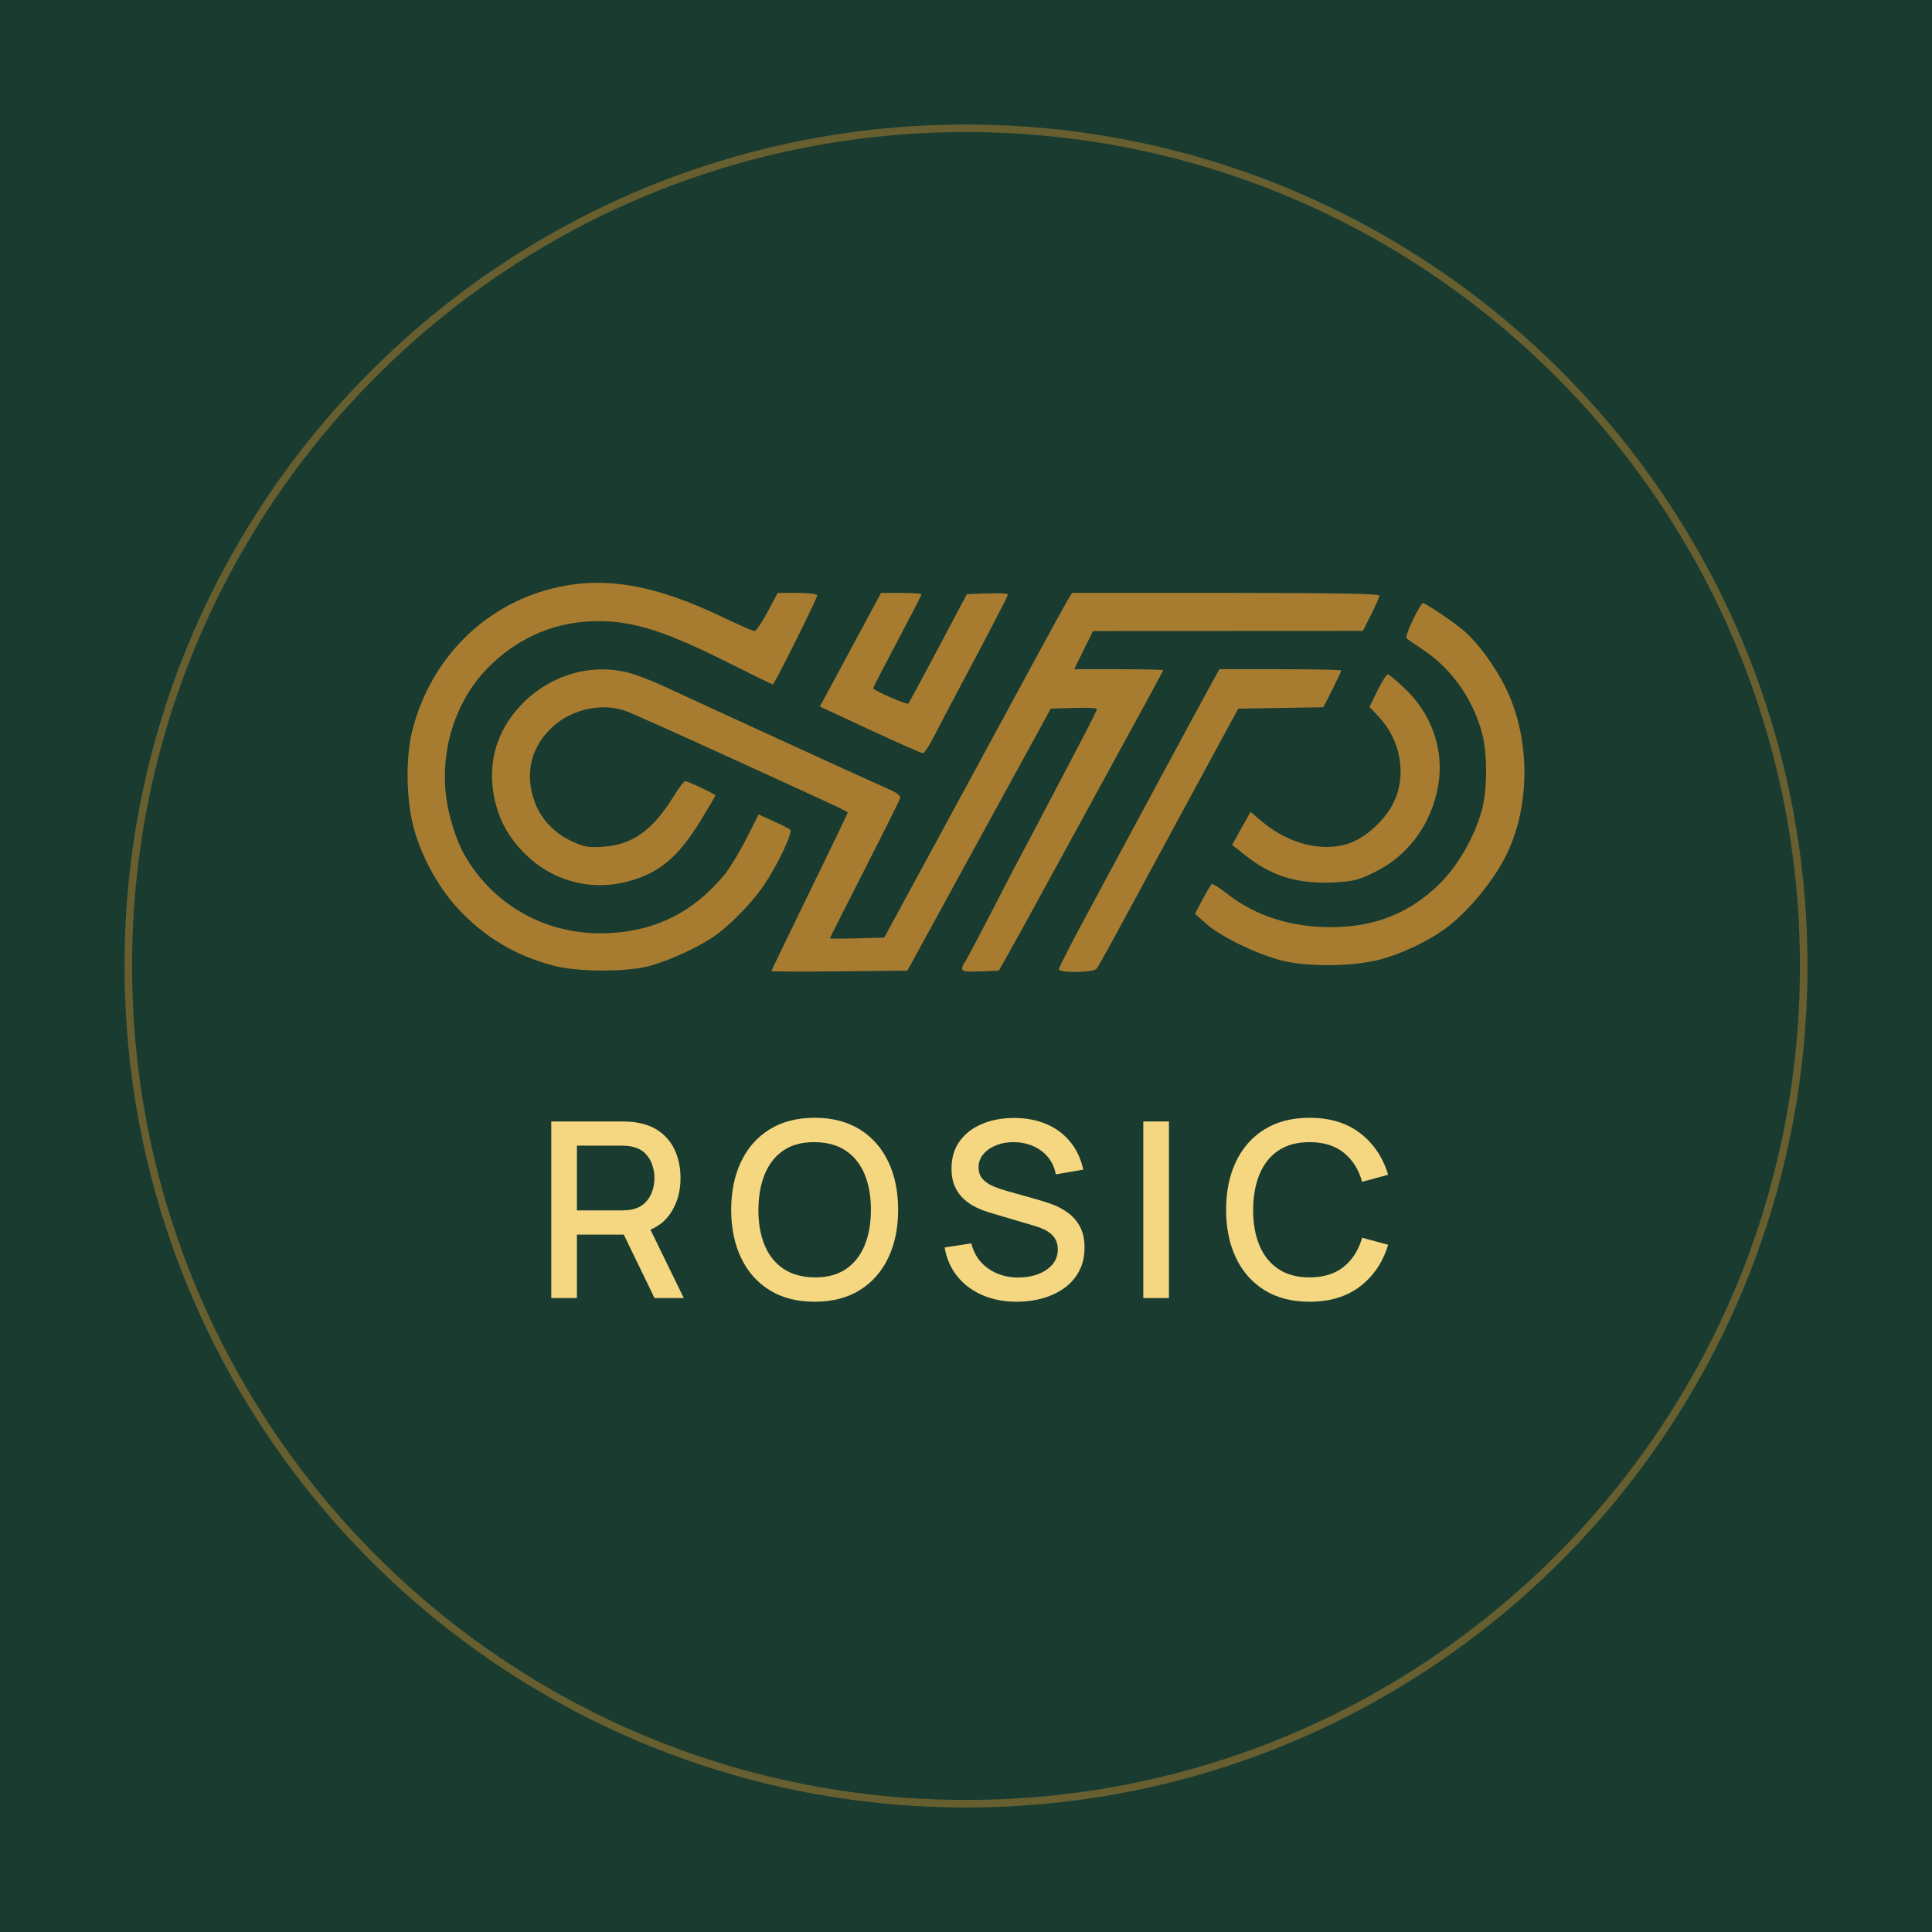
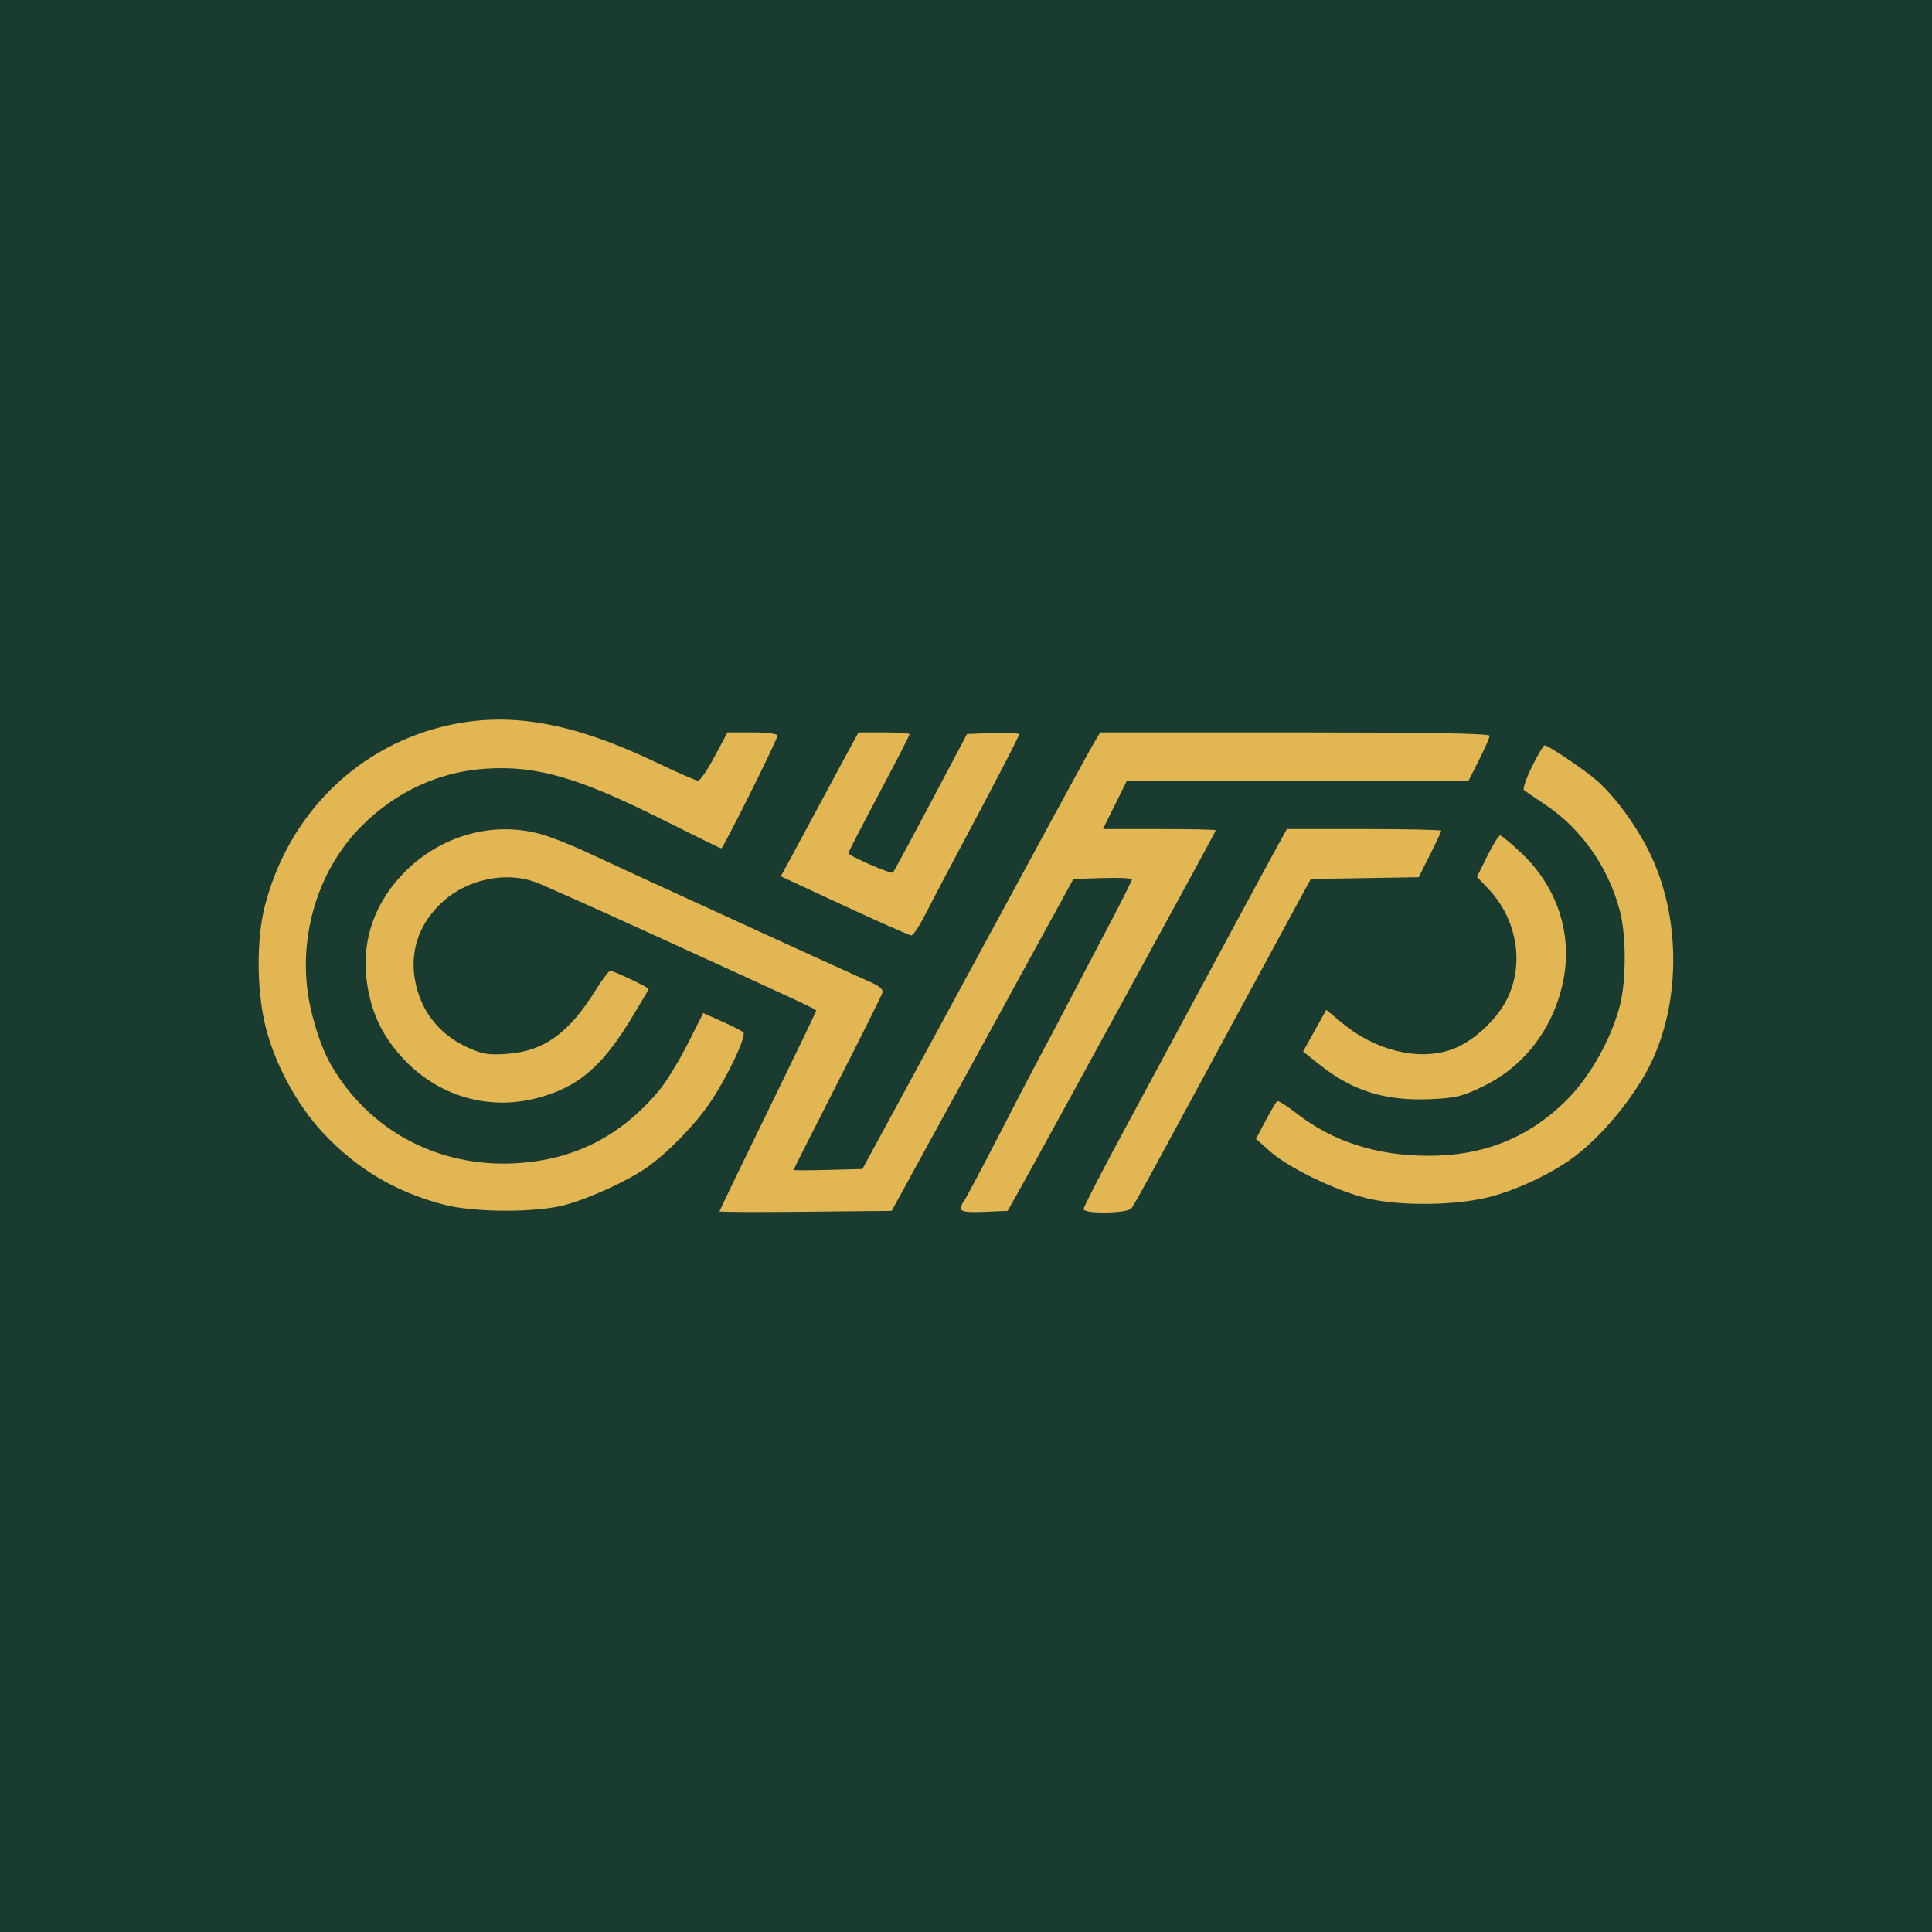
<svg xmlns="http://www.w3.org/2000/svg" viewBox="0 0 512 512">
  <rect width="512" height="512" fill="#193B30" />
-   <circle cx="256" cy="256" r="222" fill="none" stroke="#A77C30" stroke-width="2" opacity=".55" />
-   <svg x="106" y="152" width="300" height="108" viewBox="10 9 445 159">
-     <path d="M 72.500 13.656 C 44.197 19.692, 22.280 41.096, 14.898 69.910 C 12.301 80.049, 12.352 95.739, 15.019 106.865 C 17.802 118.471, 24.663 131.312, 32.746 140.043 C 43.228 151.365, 55.417 158.639, 70.500 162.574 C 79.932 165.035, 98.966 165.089, 108 162.680 C 115.550 160.666, 127.121 155.389, 133.291 151.144 C 139.640 146.776, 148.296 137.927, 153.008 130.988 C 158.410 123.034, 164.533 110.109, 163.390 109.076 C 162.900 108.633, 159.906 107.107, 156.735 105.684 L 150.970 103.097 146.058 112.798 C 143.357 118.134, 139.387 124.598, 137.236 127.161 C 125.345 141.339, 110.981 148.645, 92.912 149.709 C 68.754 151.130, 47.054 139.535, 35.314 118.931 C 31.991 113.098, 28.911 103.069, 28.030 95.216 C 25.942 76.594, 32.312 57.688, 44.927 45.073 C 55.668 34.332, 68.985 28.196, 83.588 27.258 C 99.249 26.252, 112.267 30.014, 138.308 43.071 C 148.103 47.982, 156.313 52, 156.553 52 C 157.167 52, 174 18.243, 174 17.011 C 174 16.417, 170.804 16, 166.242 16 L 158.483 16 154.492 23.492 C 152.296 27.612, 149.993 30.987, 149.373 30.992 C 148.753 30.996, 143.128 28.547, 136.873 25.549 C 110.933 13.115, 91.697 9.562, 72.500 13.656 M 195.070 23.500 C 192.832 27.625, 189.200 34.375, 187 38.500 C 184.800 42.625, 181.209 49.301, 179.021 53.336 L 175.041 60.672 194.771 69.839 C 205.622 74.882, 214.966 79.005, 215.535 79.004 C 216.105 79.002, 218.001 76.188, 219.749 72.750 C 221.497 69.313, 225.325 62, 228.256 56.500 C 241.677 31.311, 249 17.225, 249 16.600 C 249 16.225, 245.362 16.050, 240.916 16.210 L 232.832 16.500 221.583 37.750 C 215.396 49.437, 210.105 59.229, 209.825 59.509 C 209.260 60.073, 196 54.281, 196 53.470 C 196 53.189, 200.275 44.901, 205.500 35.052 C 210.725 25.202, 215 16.886, 215 16.572 C 215 16.257, 211.432 16, 207.070 16 L 199.140 16 195.070 23.500 M 272.232 19.250 C 271.170 21.038, 265.308 31.725, 259.204 43 C 253.101 54.275, 237.365 83.300, 224.235 107.500 L 200.363 151.500 189.682 151.784 C 183.807 151.940, 179.001 151.940, 179.002 151.784 C 179.003 151.628, 185.081 139.582, 192.509 125.015 C 199.937 110.449, 206.247 97.797, 206.532 96.899 C 206.917 95.687, 205.696 94.685, 201.775 93 C 196.556 90.755, 130.407 60.474, 114 52.818 C 109.325 50.636, 103.043 48.210, 100.040 47.426 C 84.680 43.415, 68.230 48.481, 57.042 60.668 C 48.142 70.362, 44.604 82.235, 46.800 95.042 C 48.318 103.893, 51.834 110.887, 58.091 117.503 C 68.899 128.931, 84.306 133.416, 99.320 129.505 C 111.870 126.236, 119.303 120.027, 128.343 105.261 C 131.455 100.179, 134 95.844, 134 95.628 C 134 95.115, 123.199 90, 122.115 90 C 121.658 90, 119.681 92.588, 117.720 95.750 C 109.274 109.378, 101.563 114.941, 89.965 115.770 C 84.271 116.178, 82.391 115.868, 77.799 113.765 C 70.770 110.548, 65.556 105.102, 63.024 98.333 C 58.796 87.035, 61.504 76.128, 70.502 68.207 C 78.029 61.582, 89.624 59.178, 98.624 62.378 C 100.756 63.136, 117.800 70.743, 136.500 79.284 C 184.921 101.398, 186 101.902, 186 102.397 C 186 102.643, 179.250 116.670, 171 133.566 C 162.750 150.463, 156 164.455, 156 164.660 C 156 164.865, 168.026 164.913, 182.725 164.766 L 209.450 164.500 219.573 146 C 225.141 135.825, 237.828 112.650, 247.766 94.500 L 265.837 61.500 274.918 61.212 C 279.913 61.054, 284 61.240, 284 61.625 C 284 62.010, 281.016 67.990, 277.369 74.913 C 273.722 81.836, 268.038 92.675, 264.739 99 C 261.439 105.325, 257.280 113.200, 255.497 116.500 C 253.713 119.800, 247.858 131.050, 242.484 141.500 C 237.111 151.950, 232.328 160.928, 231.857 161.450 C 231.386 161.973, 231 163.005, 231 163.744 C 231 164.772, 232.695 165.019, 238.211 164.794 L 245.422 164.500 248.807 158.500 C 250.668 155.200, 257.727 142.375, 264.494 130 C 303.720 58.264, 310 46.724, 310 46.380 C 310 46.171, 302.129 46, 292.508 46 L 275.016 46 278.727 38.500 L 282.439 31 335.469 30.975 L 388.500 30.950 391.750 24.517 C 393.538 20.979, 395 17.615, 395 17.042 C 395 16.331, 375.822 16, 334.582 16 L 274.163 16 272.232 19.250 M 408.155 26.640 C 406.354 30.292, 405.245 33.570, 405.690 33.924 C 406.136 34.278, 409.121 36.318, 412.324 38.457 C 423.515 45.929, 431.927 57.943, 435.457 71.495 C 437.419 79.029, 437.439 92.839, 435.498 100.540 C 432.883 110.917, 426.250 122.774, 419.012 130.010 C 407.250 141.769, 393.282 147.415, 376 147.397 C 360.021 147.380, 346.420 143.022, 335.229 134.332 C 332.199 131.979, 329.446 130.228, 329.110 130.439 C 328.775 130.651, 327.150 133.374, 325.500 136.490 L 322.500 142.157 327 146.133 C 332.777 151.238, 347.391 158.289, 357 160.606 C 367.275 163.085, 384.752 162.873, 395.144 160.144 C 403.194 158.029, 412.680 153.668, 419.697 148.855 C 429.225 142.320, 440.500 128.702, 445.593 117.579 C 454.576 97.956, 454.092 72.054, 444.381 52.760 C 440.197 44.446, 433.844 35.826, 428.340 30.993 C 424.494 27.617, 413.214 20, 412.060 20 C 411.713 20, 409.956 22.988, 408.155 26.640 M 328.646 52.250 C 326.747 55.688, 317.440 72.900, 307.963 90.500 C 298.487 108.100, 285.843 131.580, 279.867 142.678 C 273.890 153.775, 269 163.338, 269 163.928 C 269 165.498, 282.484 165.327, 283.801 163.740 C 284.820 162.512, 287.723 157.202, 317.556 102 C 325.433 87.425, 333.603 72.350, 335.710 68.500 L 339.543 61.500 356.271 61.226 L 372.999 60.952 376.500 54.001 C 378.425 50.178, 380 46.814, 380 46.525 C 380 46.236, 369.222 46, 356.049 46 L 332.098 46 328.646 52.250 M 394.266 54.415 L 391.103 60.829 394.721 64.665 C 403.468 73.938, 405.835 87.686, 400.545 98.498 C 397.174 105.388, 389.507 112.339, 382.833 114.555 C 372.561 117.967, 359.308 114.630, 349.063 106.052 L 344.325 102.086 340.722 108.567 L 337.120 115.048 342.310 119.171 C 352.646 127.381, 362.823 130.492, 377.112 129.809 C 384.675 129.447, 386.808 128.905, 393.319 125.687 C 406.381 119.231, 415.400 106.939, 418.081 91.937 C 420.568 78.020, 415.757 63.841, 405.097 53.674 C 401.825 50.553, 398.762 48, 398.289 48 C 397.816 48, 396.006 50.887, 394.266 54.415" stroke="none" fill="#a77c30" fill-rule="evenodd" />
-   </svg>
-   <g transform="translate(141.541 344) scale(0.0325 -0.0325)" fill="#F4D780">
-     <path transform="translate(0.000 0)" d="M140 0V1440H722.002Q743.002 1440 774.002 1438.5Q805.002 1437 832.669 1432Q953.336 1413.333 1033.836 1350.166Q1114.336 1287 1154.17 1191.166Q1194.003 1095.333 1194.003 978.666Q1194.003 806.665 1106.003 682.332Q1018.003 557.998 842.002 527.331L756.666 517.332H349.337V0ZM981.998 0 697.998 586 908.669 640 1220.669 0ZM349.337 714.668H714.001Q733.668 714.668 758.168 716.668Q782.668 718.668 804.668 724.002Q869.001 739.335 907.834 779.668Q946.666 820.001 963.999 872.834Q981.332 925.667 981.332 978.666Q981.332 1031.665 963.999 1084.498Q946.666 1137.33 907.834 1177.663Q869.001 1217.997 804.668 1233.33Q782.668 1238.997 758.168 1240.83Q733.668 1242.663 714.001 1242.663H349.337Z" />
-     <path transform="translate(1547.154 0)" d="M740.668 -30Q525.001 -30 372.834 64.667Q220.667 159.333 140.334 328.333Q60 497.333 60 720Q60 942.667 140.334 1111.667Q220.667 1280.667 372.834 1375.333Q525.001 1470 740.668 1470Q956.334 1470 1108.501 1375.333Q1260.668 1280.667 1341.002 1111.667Q1421.335 942.667 1421.335 720Q1421.335 497.333 1341.002 328.333Q1260.668 159.333 1108.501 64.667Q956.334 -30 740.668 -30ZM740.668 168.67Q893.667 167.337 995.499 236.503Q1097.332 305.669 1148.332 430.335Q1199.331 555.001 1199.331 720Q1199.331 884.999 1148.332 1008.498Q1097.332 1131.997 995.499 1200.997Q893.667 1269.996 740.668 1271.33Q587.669 1272.663 486.169 1203.664Q384.67 1134.664 333.67 1009.832Q282.671 884.999 282.004 720Q281.337 555.001 332.337 431.668Q383.337 308.336 485.503 239.17Q587.669 170.004 740.668 168.67Z" />
-     <path transform="translate(3274.308 0)" d="M662.001 -30Q506.668 -30 382.167 23.5Q257.667 77 177.167 176.334Q96.667 275.668 73.334 412.668L290.671 446.002Q323.671 314.003 428.67 240.67Q533.67 167.337 674.002 167.337Q760.667 167.337 834 194.67Q907.333 222.003 951.666 273.502Q995.999 325.001 995.999 397.334Q995.999 436.333 982.666 466.332Q969.333 496.332 945.5 518.498Q921.667 540.665 888.334 557.331Q855.001 573.998 815.335 585.998L446.001 695.331Q392.002 710.998 336.168 736.664Q280.335 762.331 233.668 803.664Q187.001 844.997 158.167 906.664Q129.334 968.331 129.334 1055.999Q129.334 1189.333 197.834 1281.833Q266.334 1374.333 383.001 1421.833Q499.668 1469.333 644.668 1468.667Q791.002 1467.333 906.335 1417.333Q1021.669 1367.333 1098.169 1273.5Q1174.669 1179.667 1204.003 1047.333L979.999 1008.666Q964.665 1090.332 915.999 1148.831Q867.333 1207.331 796 1238.664Q724.667 1269.996 642.002 1271.33Q561.669 1272.663 495.503 1246.664Q429.337 1220.664 389.671 1173.998Q350.004 1127.332 350.004 1065.999Q350.004 1006 384.837 969.167Q419.67 932.334 471.337 910.834Q523.003 889.335 574.002 875.335L840.001 800.002Q890.002 786.335 953.669 762.835Q1017.336 739.335 1076.836 697.002Q1136.336 654.668 1175.169 585.501Q1214.003 516.335 1214.003 410.668Q1214.003 302.334 1170.003 219.667Q1126.002 137 1049.335 81.667Q972.668 26.333 873.001 -1.833Q773.335 -30 662.001 -30Z" />
-     <path transform="translate(4807.462 0)" d="M160 0V1440H369.337V0Z" />
-     <path transform="translate(5582.615 0)" d="M740.668 -30Q525.001 -30 372.834 64.667Q220.667 159.333 140.334 328.333Q60 497.333 60 720Q60 942.667 140.334 1111.667Q220.667 1280.667 372.834 1375.333Q525.001 1470 740.668 1470Q990.001 1470 1153.668 1344.167Q1317.335 1218.334 1381.335 1005.334L1169.331 947.999Q1126.665 1098.998 1019.499 1185.164Q912.333 1271.33 740.668 1271.33Q587.669 1271.33 485.836 1202.33Q384.003 1133.331 332.67 1009.165Q281.337 884.999 280.671 720Q280.004 555.001 331.337 431.002Q382.67 307.003 485.169 237.836Q587.669 168.67 740.668 168.67Q912.333 168.67 1019.499 255.336Q1126.665 342.002 1169.331 492.001L1381.335 434.666Q1317.335 221.666 1153.668 95.833Q990.001 -30 740.668 -30Z" />
+   <g transform="translate(57.46 180.43) scale(0.8539)">
+     <path d="M 72.500 13.656 C 44.197 19.692, 22.280 41.096, 14.898 69.910 C 12.301 80.049, 12.352 95.739, 15.019 106.865 C 17.802 118.471, 24.663 131.312, 32.746 140.043 C 43.228 151.365, 55.417 158.639, 70.500 162.574 C 79.932 165.035, 98.966 165.089, 108 162.680 C 115.550 160.666, 127.121 155.389, 133.291 151.144 C 139.640 146.776, 148.296 137.927, 153.008 130.988 C 158.410 123.034, 164.533 110.109, 163.390 109.076 C 162.900 108.633, 159.906 107.107, 156.735 105.684 L 150.970 103.097 146.058 112.798 C 143.357 118.134, 139.387 124.598, 137.236 127.161 C 125.345 141.339, 110.981 148.645, 92.912 149.709 C 68.754 151.130, 47.054 139.535, 35.314 118.931 C 31.991 113.098, 28.911 103.069, 28.030 95.216 C 25.942 76.594, 32.312 57.688, 44.927 45.073 C 55.668 34.332, 68.985 28.196, 83.588 27.258 C 99.249 26.252, 112.267 30.014, 138.308 43.071 C 148.103 47.982, 156.313 52, 156.553 52 C 157.167 52, 174 18.243, 174 17.011 C 174 16.417, 170.804 16, 166.242 16 L 158.483 16 154.492 23.492 C 152.296 27.612, 149.993 30.987, 149.373 30.992 C 148.753 30.996, 143.128 28.547, 136.873 25.549 C 110.933 13.115, 91.697 9.562, 72.500 13.656 M 195.070 23.500 C 192.832 27.625, 189.200 34.375, 187 38.500 C 184.800 42.625, 181.209 49.301, 179.021 53.336 L 175.041 60.672 194.771 69.839 C 205.622 74.882, 214.966 79.005, 215.535 79.004 C 216.105 79.002, 218.001 76.188, 219.749 72.750 C 221.497 69.313, 225.325 62, 228.256 56.500 C 241.677 31.311, 249 17.225, 249 16.600 C 249 16.225, 245.362 16.050, 240.916 16.210 L 232.832 16.500 221.583 37.750 C 215.396 49.437, 210.105 59.229, 209.825 59.509 C 209.260 60.073, 196 54.281, 196 53.470 C 196 53.189, 200.275 44.901, 205.500 35.052 C 210.725 25.202, 215 16.886, 215 16.572 C 215 16.257, 211.432 16, 207.070 16 L 199.140 16 195.070 23.500 M 272.232 19.250 C 271.170 21.038, 265.308 31.725, 259.204 43 C 253.101 54.275, 237.365 83.300, 224.235 107.500 L 200.363 151.500 189.682 151.784 C 183.807 151.940, 179.001 151.940, 179.002 151.784 C 179.003 151.628, 185.081 139.582, 192.509 125.015 C 199.937 110.449, 206.247 97.797, 206.532 96.899 C 206.917 95.687, 205.696 94.685, 201.775 93 C 196.556 90.755, 130.407 60.474, 114 52.818 C 109.325 50.636, 103.043 48.210, 100.040 47.426 C 84.680 43.415, 68.230 48.481, 57.042 60.668 C 48.142 70.362, 44.604 82.235, 46.800 95.042 C 48.318 103.893, 51.834 110.887, 58.091 117.503 C 68.899 128.931, 84.306 133.416, 99.320 129.505 C 111.870 126.236, 119.303 120.027, 128.343 105.261 C 131.455 100.179, 134 95.844, 134 95.628 C 134 95.115, 123.199 90, 122.115 90 C 121.658 90, 119.681 92.588, 117.720 95.750 C 109.274 109.378, 101.563 114.941, 89.965 115.770 C 84.271 116.178, 82.391 115.868, 77.799 113.765 C 70.770 110.548, 65.556 105.102, 63.024 98.333 C 58.796 87.035, 61.504 76.128, 70.502 68.207 C 78.029 61.582, 89.624 59.178, 98.624 62.378 C 100.756 63.136, 117.800 70.743, 136.500 79.284 C 184.921 101.398, 186 101.902, 186 102.397 C 186 102.643, 179.250 116.670, 171 133.566 C 162.750 150.463, 156 164.455, 156 164.660 C 156 164.865, 168.026 164.913, 182.725 164.766 L 209.450 164.500 219.573 146 C 225.141 135.825, 237.828 112.650, 247.766 94.500 L 265.837 61.500 274.918 61.212 C 279.913 61.054, 284 61.240, 284 61.625 C 284 62.010, 281.016 67.990, 277.369 74.913 C 273.722 81.836, 268.038 92.675, 264.739 99 C 261.439 105.325, 257.280 113.200, 255.497 116.500 C 253.713 119.800, 247.858 131.050, 242.484 141.500 C 237.111 151.950, 232.328 160.928, 231.857 161.450 C 231.386 161.973, 231 163.005, 231 163.744 C 231 164.772, 232.695 165.019, 238.211 164.794 L 245.422 164.500 248.807 158.500 C 250.668 155.200, 257.727 142.375, 264.494 130 C 303.720 58.264, 310 46.724, 310 46.380 C 310 46.171, 302.129 46, 292.508 46 L 275.016 46 278.727 38.500 L 282.439 31 335.469 30.975 L 388.500 30.950 391.750 24.517 C 393.538 20.979, 395 17.615, 395 17.042 C 395 16.331, 375.822 16, 334.582 16 L 274.163 16 272.232 19.250 M 408.155 26.640 C 406.354 30.292, 405.245 33.570, 405.690 33.924 C 406.136 34.278, 409.121 36.318, 412.324 38.457 C 423.515 45.929, 431.927 57.943, 435.457 71.495 C 437.419 79.029, 437.439 92.839, 435.498 100.540 C 432.883 110.917, 426.250 122.774, 419.012 130.010 C 407.250 141.769, 393.282 147.415, 376 147.397 C 360.021 147.380, 346.420 143.022, 335.229 134.332 C 332.199 131.979, 329.446 130.228, 329.110 130.439 C 328.775 130.651, 327.150 133.374, 325.500 136.490 L 322.500 142.157 327 146.133 C 332.777 151.238, 347.391 158.289, 357 160.606 C 367.275 163.085, 384.752 162.873, 395.144 160.144 C 403.194 158.029, 412.680 153.668, 419.697 148.855 C 429.225 142.320, 440.500 128.702, 445.593 117.579 C 454.576 97.956, 454.092 72.054, 444.381 52.760 C 440.197 44.446, 433.844 35.826, 428.340 30.993 C 424.494 27.617, 413.214 20, 412.060 20 C 411.713 20, 409.956 22.988, 408.155 26.640 M 328.646 52.250 C 326.747 55.688, 317.440 72.900, 307.963 90.500 C 298.487 108.100, 285.843 131.580, 279.867 142.678 C 273.890 153.775, 269 163.338, 269 163.928 C 269 165.498, 282.484 165.327, 283.801 163.740 C 284.820 162.512, 287.723 157.202, 317.556 102 C 325.433 87.425, 333.603 72.350, 335.710 68.500 L 339.543 61.500 356.271 61.226 L 372.999 60.952 376.500 54.001 C 378.425 50.178, 380 46.814, 380 46.525 C 380 46.236, 369.222 46, 356.049 46 L 332.098 46 328.646 52.250 M 394.266 54.415 L 391.103 60.829 394.721 64.665 C 403.468 73.938, 405.835 87.686, 400.545 98.498 C 397.174 105.388, 389.507 112.339, 382.833 114.555 C 372.561 117.967, 359.308 114.630, 349.063 106.052 L 344.325 102.086 340.722 108.567 L 337.120 115.048 342.310 119.171 C 352.646 127.381, 362.823 130.492, 377.112 129.809 C 384.675 129.447, 386.808 128.905, 393.319 125.687 C 406.381 119.231, 415.400 106.939, 418.081 91.937 C 420.568 78.020, 415.757 63.841, 405.097 53.674 C 401.825 50.553, 398.762 48, 398.289 48 C 397.816 48, 396.006 50.887, 394.266 54.415" fill="#E2B653" fill-rule="evenodd" />
  </g>
</svg>
